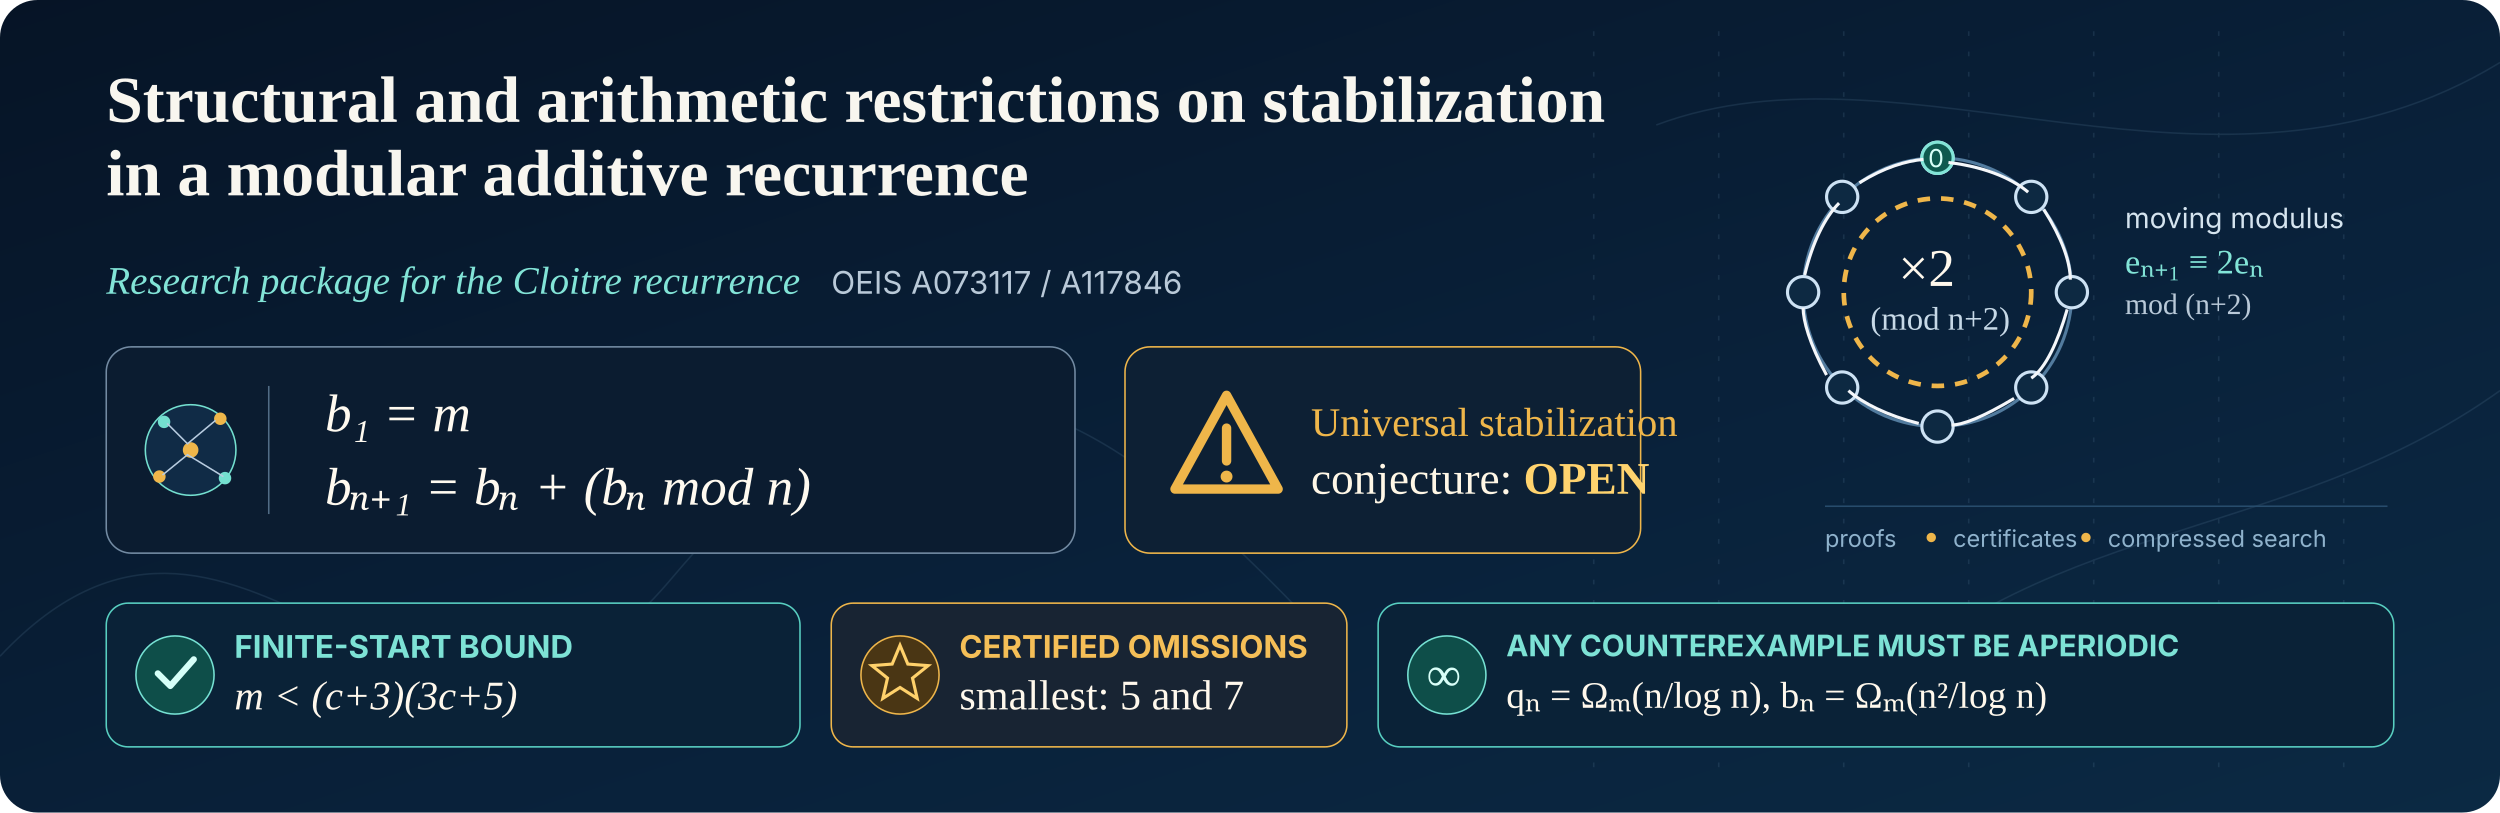
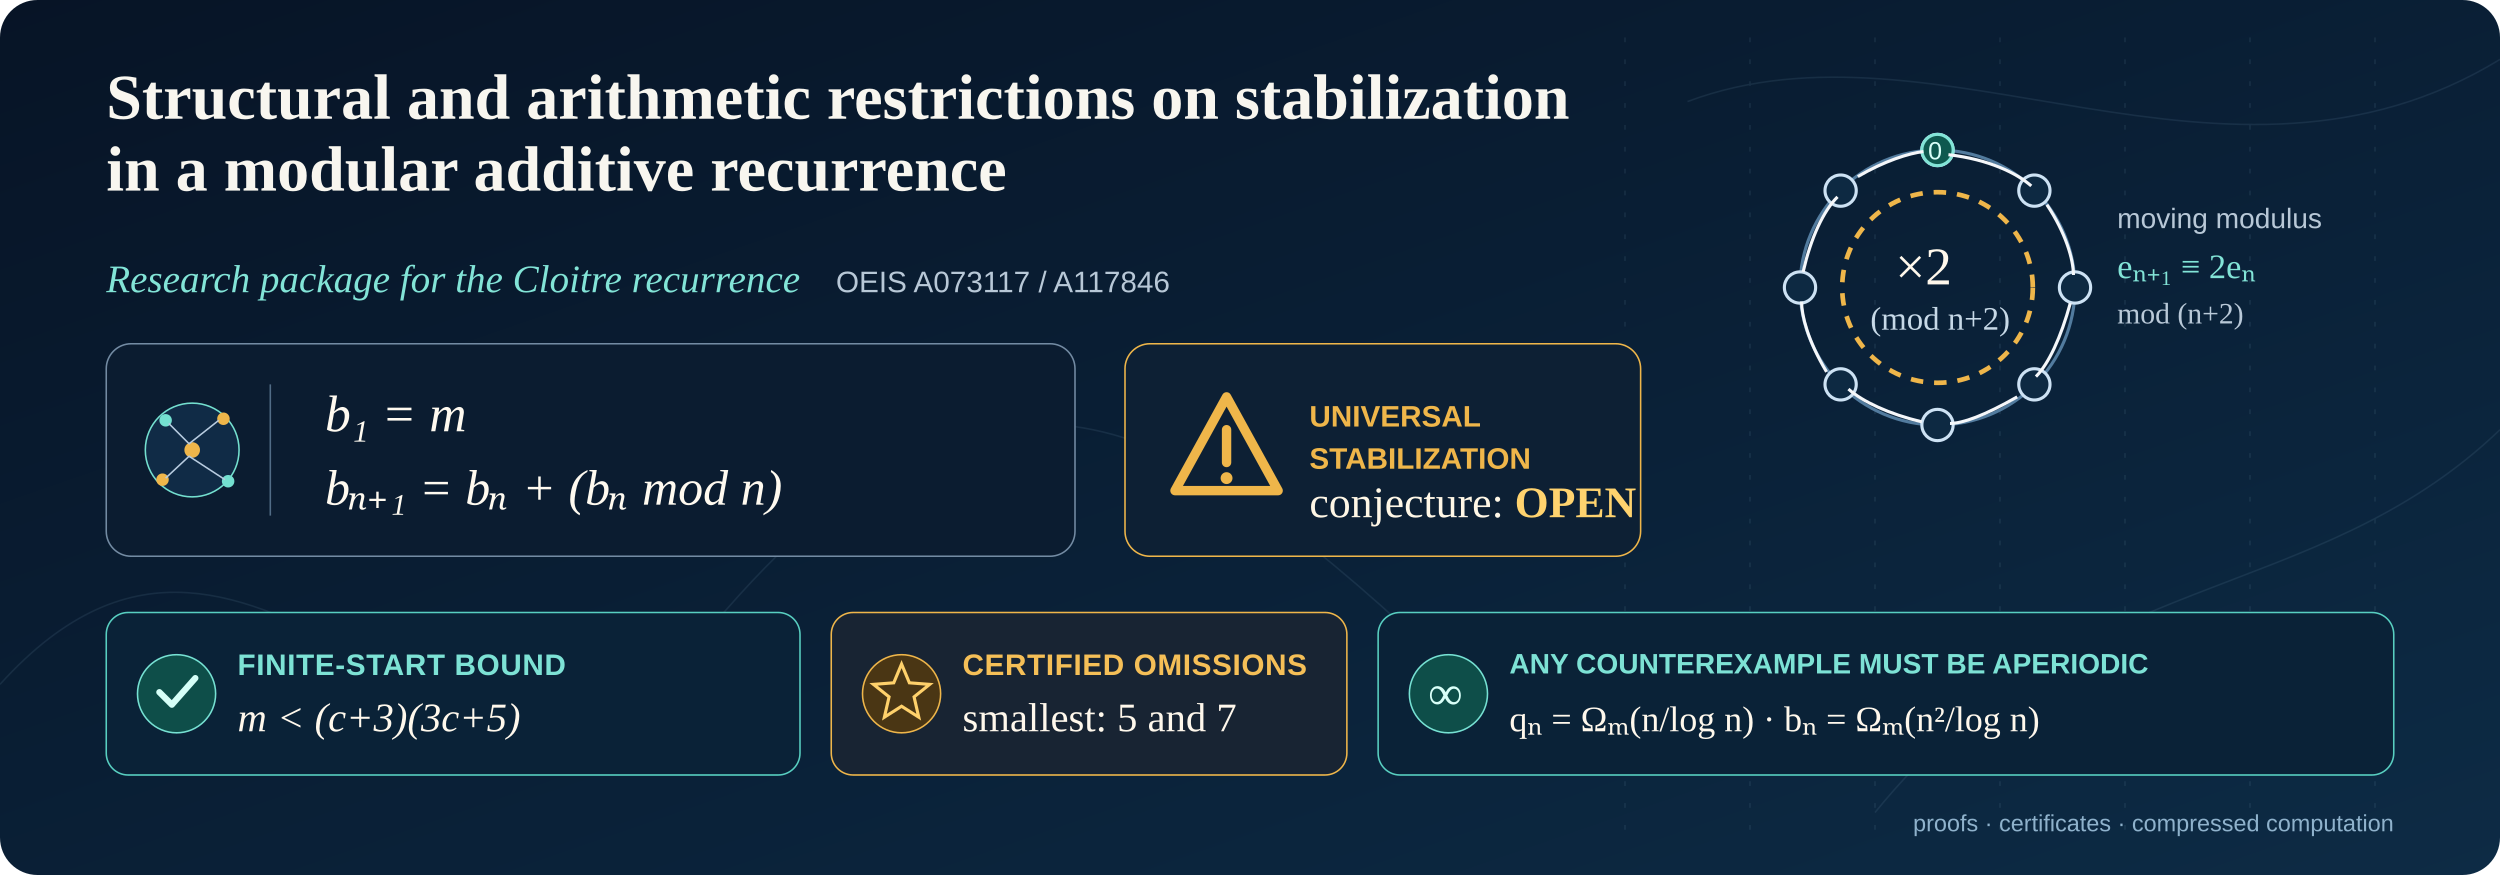
- <svg xmlns="http://www.w3.org/2000/svg" width="1600" height="520" viewBox="0 0 1600 520" role="img" aria-labelledby="title desc">
+ <svg xmlns="http://www.w3.org/2000/svg" width="1600" height="560" viewBox="0 0 1600 560" role="img" aria-labelledby="title desc">
  <defs>
    <linearGradient id="bg" x1="0" y1="0" x2="1" y2="1">
-       <stop offset="0" stop-color="#061426" />
-       <stop offset="0.58" stop-color="#09213a" />
-       <stop offset="1" stop-color="#0b2943" />
+       <stop offset="0" stop-color="#071426" />
+       <stop offset="0.58" stop-color="#0a2138" />
+       <stop offset="1" stop-color="#0d2b45" />
    </linearGradient>
    <linearGradient id="gold" x1="0" y1="0" x2="1" y2="0">
-       <stop offset="0" stop-color="#efb64a" />
-       <stop offset="1" stop-color="#ffd98c" />
+       <stop offset="0" stop-color="#eeb349" />
+       <stop offset="1" stop-color="#ffdc94" />
    </linearGradient>
-     <linearGradient id="teal" x1="0" y1="0" x2="1" y2="0">
-       <stop offset="0" stop-color="#66e0cf" />
-       <stop offset="1" stop-color="#9af0e4" />
-     </linearGradient>
-     <filter id="glow" x="-30%" y="-30%" width="160%" height="160%">
-       <feGaussianBlur stdDeviation="5" result="b" />
-       <feMerge>
-         <feMergeNode in="b" />
-         <feMergeNode in="SourceGraphic" />
-       </feMerge>
-     </filter>
    <style>
-       .serif{font-family:Georgia,'Times New Roman',serif}
-       .sans{font-family:Inter,Segoe UI,Arial,sans-serif}
-       .muted{fill:#b9c9d8}
-       .small{font-size:18px}
-       .tiny{font-size:15px}
+       .serif { font-family: Georgia, "Times New Roman", serif; }
+       .sans { font-family: "Segoe UI", Arial, sans-serif; }
+       .muted { fill: #b8c8d7; }
+       .label { font-size: 19px; font-weight: 700; letter-spacing: .4px; }
    </style>
  </defs>
-   <rect width="1600" height="520" rx="24" fill="url(#bg)" />
-   <g opacity=".14" stroke="#79a7c8" fill="none">
-     <path d="M0 420 C160 250 270 560 430 370 S700 250 850 410" />
-     <path d="M1060 80 C1220 20 1420 150 1600 40" />
-     <path d="M1180 460 C1300 330 1460 350 1600 250" />
-     <g stroke-dasharray="3 10">
-       <path d="M1020 20V500M1100 20V500M1180 20V500M1260 20V500M1340 20V500M1420 20V500M1500 20V500" />
+   <rect width="1600" height="560" rx="24" fill="url(#bg)" />
+   <g opacity=".12" stroke="#83aac7" fill="none">
+     <path d="M0 438C170 250 290 590 465 390S760 270 930 430" />
+     <path d="M1080 65C1240 5 1425 145 1600 38" />
+     <path d="M1200 520C1330 360 1480 390 1600 275" />
+     <g stroke-dasharray="3 11">
+       <path d="M1040 24V536M1120 24V536M1200 24V536M1280 24V536M1360 24V536M1440 24V536M1520 24V536" />
    </g>
  </g>
-   <text x="68" y="78" class="serif" fill="#f8f6ef" font-size="42" font-weight="700">Structural and arithmetic restrictions on stabilization</text>
-   <text x="68" y="125" class="serif" fill="#f8f6ef" font-size="42" font-weight="700">in a modular additive recurrence</text>
-   <line x1="68" y1="151" x2="1045" y2="151" stroke="url(#gold)" stroke-width="2" />
-   <text x="68" y="188" class="serif" fill="#82e4d7" font-size="25" font-style="italic">Research package for the Cloitre recurrence</text>
-   <text x="532" y="188" class="sans muted" font-size="20">OEIS A073117 / A117846</text>
-   <g transform="translate(68 222)">
-     <rect width="620" height="132" rx="16" fill="#0b1c30" stroke="#738ba3" />
-     <circle cx="54" cy="66" r="29" fill="#102b46" stroke="#74e0d0" />
-     <circle cx="54" cy="66" r="5" fill="#efb64a" />
-     <circle cx="37" cy="48" r="4" fill="#74e0d0" />
-     <circle cx="73" cy="46" r="4" fill="#efb64a" />
-     <circle cx="34" cy="83" r="4" fill="#efb64a" />
-     <circle cx="76" cy="84" r="4" fill="#74e0d0" />
-     <path d="M39 49L52 62L70 47M36 82L52 69L75 83" stroke="#b8cce0" fill="none" />
-     <line x1="104" y1="25" x2="104" y2="107" stroke="#516c86" />
-     <text x="140" y="54" class="serif" fill="#fffaf0" font-size="34" font-style="italic">b₁ = m</text>
-     <text x="140" y="101" class="serif" fill="#fffaf0" font-size="34" font-style="italic">bₙ₊₁ = bₙ + (bₙ mod n)</text>
+   <text x="68" y="76" class="serif" fill="#f8f6ef" font-size="41" font-weight="700">
+     Structural and arithmetic restrictions on stabilization
+   </text>
+   <text x="68" y="122" class="serif" fill="#f8f6ef" font-size="41" font-weight="700">
+     in a modular additive recurrence
+   </text>
+   <line x1="68" y1="150" x2="1040" y2="150" stroke="url(#gold)" stroke-width="2" />
+   <text x="68" y="187" class="serif" fill="#82e4d7" font-size="25" font-style="italic">
+     Research package for the Cloitre recurrence
+   </text>
+   <text x="535" y="187" class="sans muted" font-size="19">OEIS A073117 / A117846</text>
+   <g transform="translate(68 220)">
+     <rect width="620" height="136" rx="16" fill="#0b1c30" stroke="#738ba3" />
+     <circle cx="55" cy="68" r="30" fill="#102b46" stroke="#74e0d0" />
+     <circle cx="55" cy="68" r="5" fill="#efb64a" />
+     <circle cx="38" cy="49" r="4" fill="#74e0d0" />
+     <circle cx="75" cy="48" r="4" fill="#efb64a" />
+     <circle cx="36" cy="87" r="4" fill="#efb64a" />
+     <circle cx="78" cy="88" r="4" fill="#74e0d0" />
+     <path d="M40 51L53 64L72 49M38 86L53 72L76 87" stroke="#b8cce0" fill="none" />
+     <line x1="105" y1="26" x2="105" y2="110" stroke="#516c86" />
+     <text x="140" y="56" class="serif" fill="#fffaf0" font-size="33" font-style="italic">b₁ = m</text>
+     <text x="140" y="103" class="serif" fill="#fffaf0" font-size="32" font-style="italic">bₙ₊₁ = bₙ + (bₙ mod n)</text>
  </g>
-   <g transform="translate(720 222)">
-     <rect width="330" height="132" rx="16" fill="#0d2034" stroke="#efb64a" />
-     <path d="M32 91L65 31L98 91Z" fill="none" stroke="#efb64a" stroke-width="6" stroke-linejoin="round" />
-     <line x1="65" y1="52" x2="65" y2="73" stroke="#efb64a" stroke-width="6" stroke-linecap="round" />
-     <circle cx="65" cy="83" r="3.8" fill="#efb64a" />
-     <text x="119" y="57" class="serif" fill="#efb64a" font-size="26">Universal stabilization</text>
-     <text x="119" y="94" class="serif" fill="#fff7e6" font-size="29">conjecture: <tspan fill="#ffd36e" font-weight="700">OPEN</tspan>
+   <g transform="translate(720 220)">
+     <rect width="330" height="136" rx="16" fill="#0d2034" stroke="#efb64a" />
+     <path d="M32 94L65 34L98 94Z" fill="none" stroke="#efb64a" stroke-width="6" stroke-linejoin="round" />
+     <line x1="65" y1="55" x2="65" y2="76" stroke="#efb64a" stroke-width="6" stroke-linecap="round" />
+     <circle cx="65" cy="86" r="3.8" fill="#efb64a" />
+     <text x="118" y="53" class="sans" fill="#efb64a" font-size="19" font-weight="700">UNIVERSAL</text>
+     <text x="118" y="80" class="sans" fill="#efb64a" font-size="19" font-weight="700">STABILIZATION</text>
+     <text x="118" y="111" class="serif" fill="#fff7e6" font-size="28">conjecture: <tspan fill="#ffd36e" font-weight="700">OPEN</tspan>
    </text>
  </g>
-   <g transform="translate(1115 62)">
-     <circle cx="125" cy="125" r="86" fill="none" stroke="#527b9e" stroke-width="2" />
-     <circle cx="125" cy="125" r="60" fill="none" stroke="#efb64a" stroke-width="3" stroke-dasharray="8 7" />
+   <g transform="translate(1110 54)">
+     <circle cx="130" cy="130" r="88" fill="none" stroke="#527b9e" stroke-width="2" />
+     <circle cx="130" cy="130" r="61" fill="none" stroke="#efb64a" stroke-width="3" stroke-dasharray="8 7" />
    <g fill="#0d2942" stroke="#cde2f4" stroke-width="2">
-       <circle cx="125" cy="39" r="10" />
-       <circle cx="185" cy="64" r="10" />
-       <circle cx="211" cy="125" r="10" />
-       <circle cx="185" cy="186" r="10" />
-       <circle cx="125" cy="211" r="10" />
-       <circle cx="64" cy="186" r="10" />
-       <circle cx="39" cy="125" r="10" />
-       <circle cx="64" cy="64" r="10" />
+       <circle cx="130" cy="42" r="10" />
+       <circle cx="192" cy="68" r="10" />
+       <circle cx="218" cy="130" r="10" />
+       <circle cx="192" cy="192" r="10" />
+       <circle cx="130" cy="218" r="10" />
+       <circle cx="68" cy="192" r="10" />
+       <circle cx="42" cy="130" r="10" />
+       <circle cx="68" cy="68" r="10" />
    </g>
-     <circle cx="125" cy="39" r="10" fill="#0e594f" stroke="#82e4d7" stroke-width="2" />
-     <text x="119" y="45" class="sans" fill="#d8fff8" font-size="16">0</text>
-     <path d="M132 42C158 45 175 54 183 61M193 72C205 91 210 106 210 117M208 136C202 157 194 174 185 180M174 193C154 205 141 210 134 210M113 209C93 204 77 196 68 188M54 178C43 158 39 143 39 135M40 114C45 93 53 77 62 68M75 55C91 45 105 41 116 40" fill="none" stroke="#f5f7fa" stroke-width="2" />
-     <text x="100" y="121" class="serif" fill="#fff8ec" font-size="34">×2</text>
-     <text x="82" y="149" class="serif" fill="#c7d9e7" font-size="21">(mod n+2)</text>
-     <text x="245" y="84" class="sans" fill="#d5e4ef" font-size="18">moving modulus</text>
-     <text x="245" y="113" class="serif" fill="#82e4d7" font-size="22">eₙ₊₁ ≡ 2eₙ</text>
-     <text x="245" y="139" class="serif" fill="#b9c9d8" font-size="19">mod (n+2)</text>
+     <circle cx="130" cy="42" r="10" fill="#0e594f" stroke="#82e4d7" stroke-width="2" />
+     <text x="124" y="48" class="sans" fill="#d8fff8" font-size="16">0</text>
+     <path d="M137 45C163 48 181 57 190 65M200 77C212 95 217 112 217 122M215 140C209 162 201 179 193 187M181 200C160 212 146 217 138 217M120 216C99 211 82 203 73 195M59 184C47 164 43 148 43 139M44 120C49 98 57 81 66 72M79 59C96 49 112 44 121 43" fill="none" stroke="#f5f7fa" stroke-width="2" />
+     <text x="103" y="128" class="serif" fill="#fff8ec" font-size="34">×2</text>
+     <text x="87" y="157" class="serif" fill="#c7d9e7" font-size="21">(mod n+2)</text>
+     <text x="245" y="92" class="sans muted" font-size="18">moving modulus</text>
+     <text x="245" y="124" class="serif" fill="#82e4d7" font-size="22">eₙ₊₁ ≡ 2eₙ</text>
+     <text x="245" y="153" class="serif" fill="#b9c9d8" font-size="19">mod (n+2)</text>
  </g>
-   <g transform="translate(68 386)">
-     <rect width="444" height="92" rx="14" fill="#0a2237" stroke="#58cfc1" />
-     <circle cx="44" cy="46" r="25" fill="#0e4e49" stroke="#76e1d3" />
-     <path d="M33 45L41 53L56 36" stroke="#d6fff8" stroke-width="4" fill="none" stroke-linecap="round" stroke-linejoin="round" />
-     <text x="82" y="35" class="sans" fill="#7de2d5" font-size="20" font-weight="700">FINITE-START BOUND</text>
-     <text x="82" y="68" class="serif" fill="#fff8ec" font-size="26" font-style="italic">m &lt; (c+3)(3c+5)</text>
+   <g transform="translate(68 392)">
+     <rect width="444" height="104" rx="14" fill="#0a2237" stroke="#58cfc1" />
+     <circle cx="45" cy="52" r="25" fill="#0e4e49" stroke="#76e1d3" />
+     <path d="M34 51L42 59L57 42" stroke="#d6fff8" stroke-width="4" fill="none" stroke-linecap="round" stroke-linejoin="round" />
+     <text x="84" y="40" class="sans label" fill="#7de2d5">FINITE-START BOUND</text>
+     <text x="84" y="76" class="serif" fill="#fff8ec" font-size="26" font-style="italic">m &lt; (c+3)(3c+5)</text>
  </g>
-   <g transform="translate(532 386)">
-     <rect width="330" height="92" rx="14" fill="#182433" stroke="#efb64a" />
-     <circle cx="44" cy="46" r="25" fill="#4a3614" stroke="#efb64a" />
-     <path d="M44 27L49 39L62 40L52 48L55 61L44 54L33 61L36 48L26 40L39 39Z" fill="none" stroke="#ffd16b" stroke-width="2" />
-     <text x="82" y="35" class="sans" fill="#f5bf57" font-size="20" font-weight="700">CERTIFIED OMISSIONS</text>
-     <text x="82" y="68" class="serif" fill="#fff8ec" font-size="27">smallest: 5 and 7</text>
+   <g transform="translate(532 392)">
+     <rect width="330" height="104" rx="14" fill="#182433" stroke="#efb64a" />
+     <circle cx="45" cy="52" r="25" fill="#4a3614" stroke="#efb64a" />
+     <path d="M45 33L50 45L63 46L53 54L56 67L45 60L34 67L37 54L27 46L40 45Z" fill="none" stroke="#ffd16b" stroke-width="2" />
+     <text x="84" y="40" class="sans label" fill="#f5bf57">CERTIFIED OMISSIONS</text>
+     <text x="84" y="76" class="serif" fill="#fff8ec" font-size="26">smallest: 5 and 7</text>
  </g>
-   <g transform="translate(882 386)">
-     <rect width="650" height="92" rx="14" fill="#0a2237" stroke="#58cfc1" />
-     <circle cx="44" cy="46" r="25" fill="#0e4e49" stroke="#76e1d3" />
-     <text x="31" y="56" class="serif" fill="#d9fff8" font-size="31">∞</text>
-     <text x="82" y="34" class="sans" fill="#7de2d5" font-size="19" font-weight="700">ANY COUNTEREXAMPLE MUST BE APERIODIC</text>
-     <text x="82" y="67" class="serif" fill="#fff8ec" font-size="24">qₙ = Ωₘ(n/log n),  bₙ = Ωₘ(n²/log n)</text>
+   <g transform="translate(882 392)">
+     <rect width="650" height="104" rx="14" fill="#0a2237" stroke="#58cfc1" />
+     <circle cx="45" cy="52" r="25" fill="#0e4e49" stroke="#76e1d3" />
+     <text x="32" y="62" class="serif" fill="#d9fff8" font-size="31">∞</text>
+     <text x="84" y="39" class="sans" fill="#7de2d5" font-size="18" font-weight="700">ANY COUNTEREXAMPLE MUST BE APERIODIC</text>
+     <text x="84" y="76" class="serif" fill="#fff8ec" font-size="23">qₙ = Ωₘ(n/log n) · bₙ = Ωₘ(n²/log n)</text>
  </g>
-   <g transform="translate(1168 324)">
-     <path d="M0 0H360" stroke="#274c6c" />
-     <text x="0" y="26" class="sans tiny" fill="#8fb2cc">proofs</text>
-     <circle cx="68" cy="20" r="3" fill="#efb64a" />
-     <text x="82" y="26" class="sans tiny" fill="#8fb2cc">certificates</text>
-     <circle cx="167" cy="20" r="3" fill="#efb64a" />
-     <text x="181" y="26" class="sans tiny" fill="#8fb2cc">compressed search</text>
-   </g>
+   <text x="1532" y="532" text-anchor="end" class="sans" fill="#8fb2cc" font-size="15">
+     proofs · certificates · compressed computation
+   </text>
</svg>
